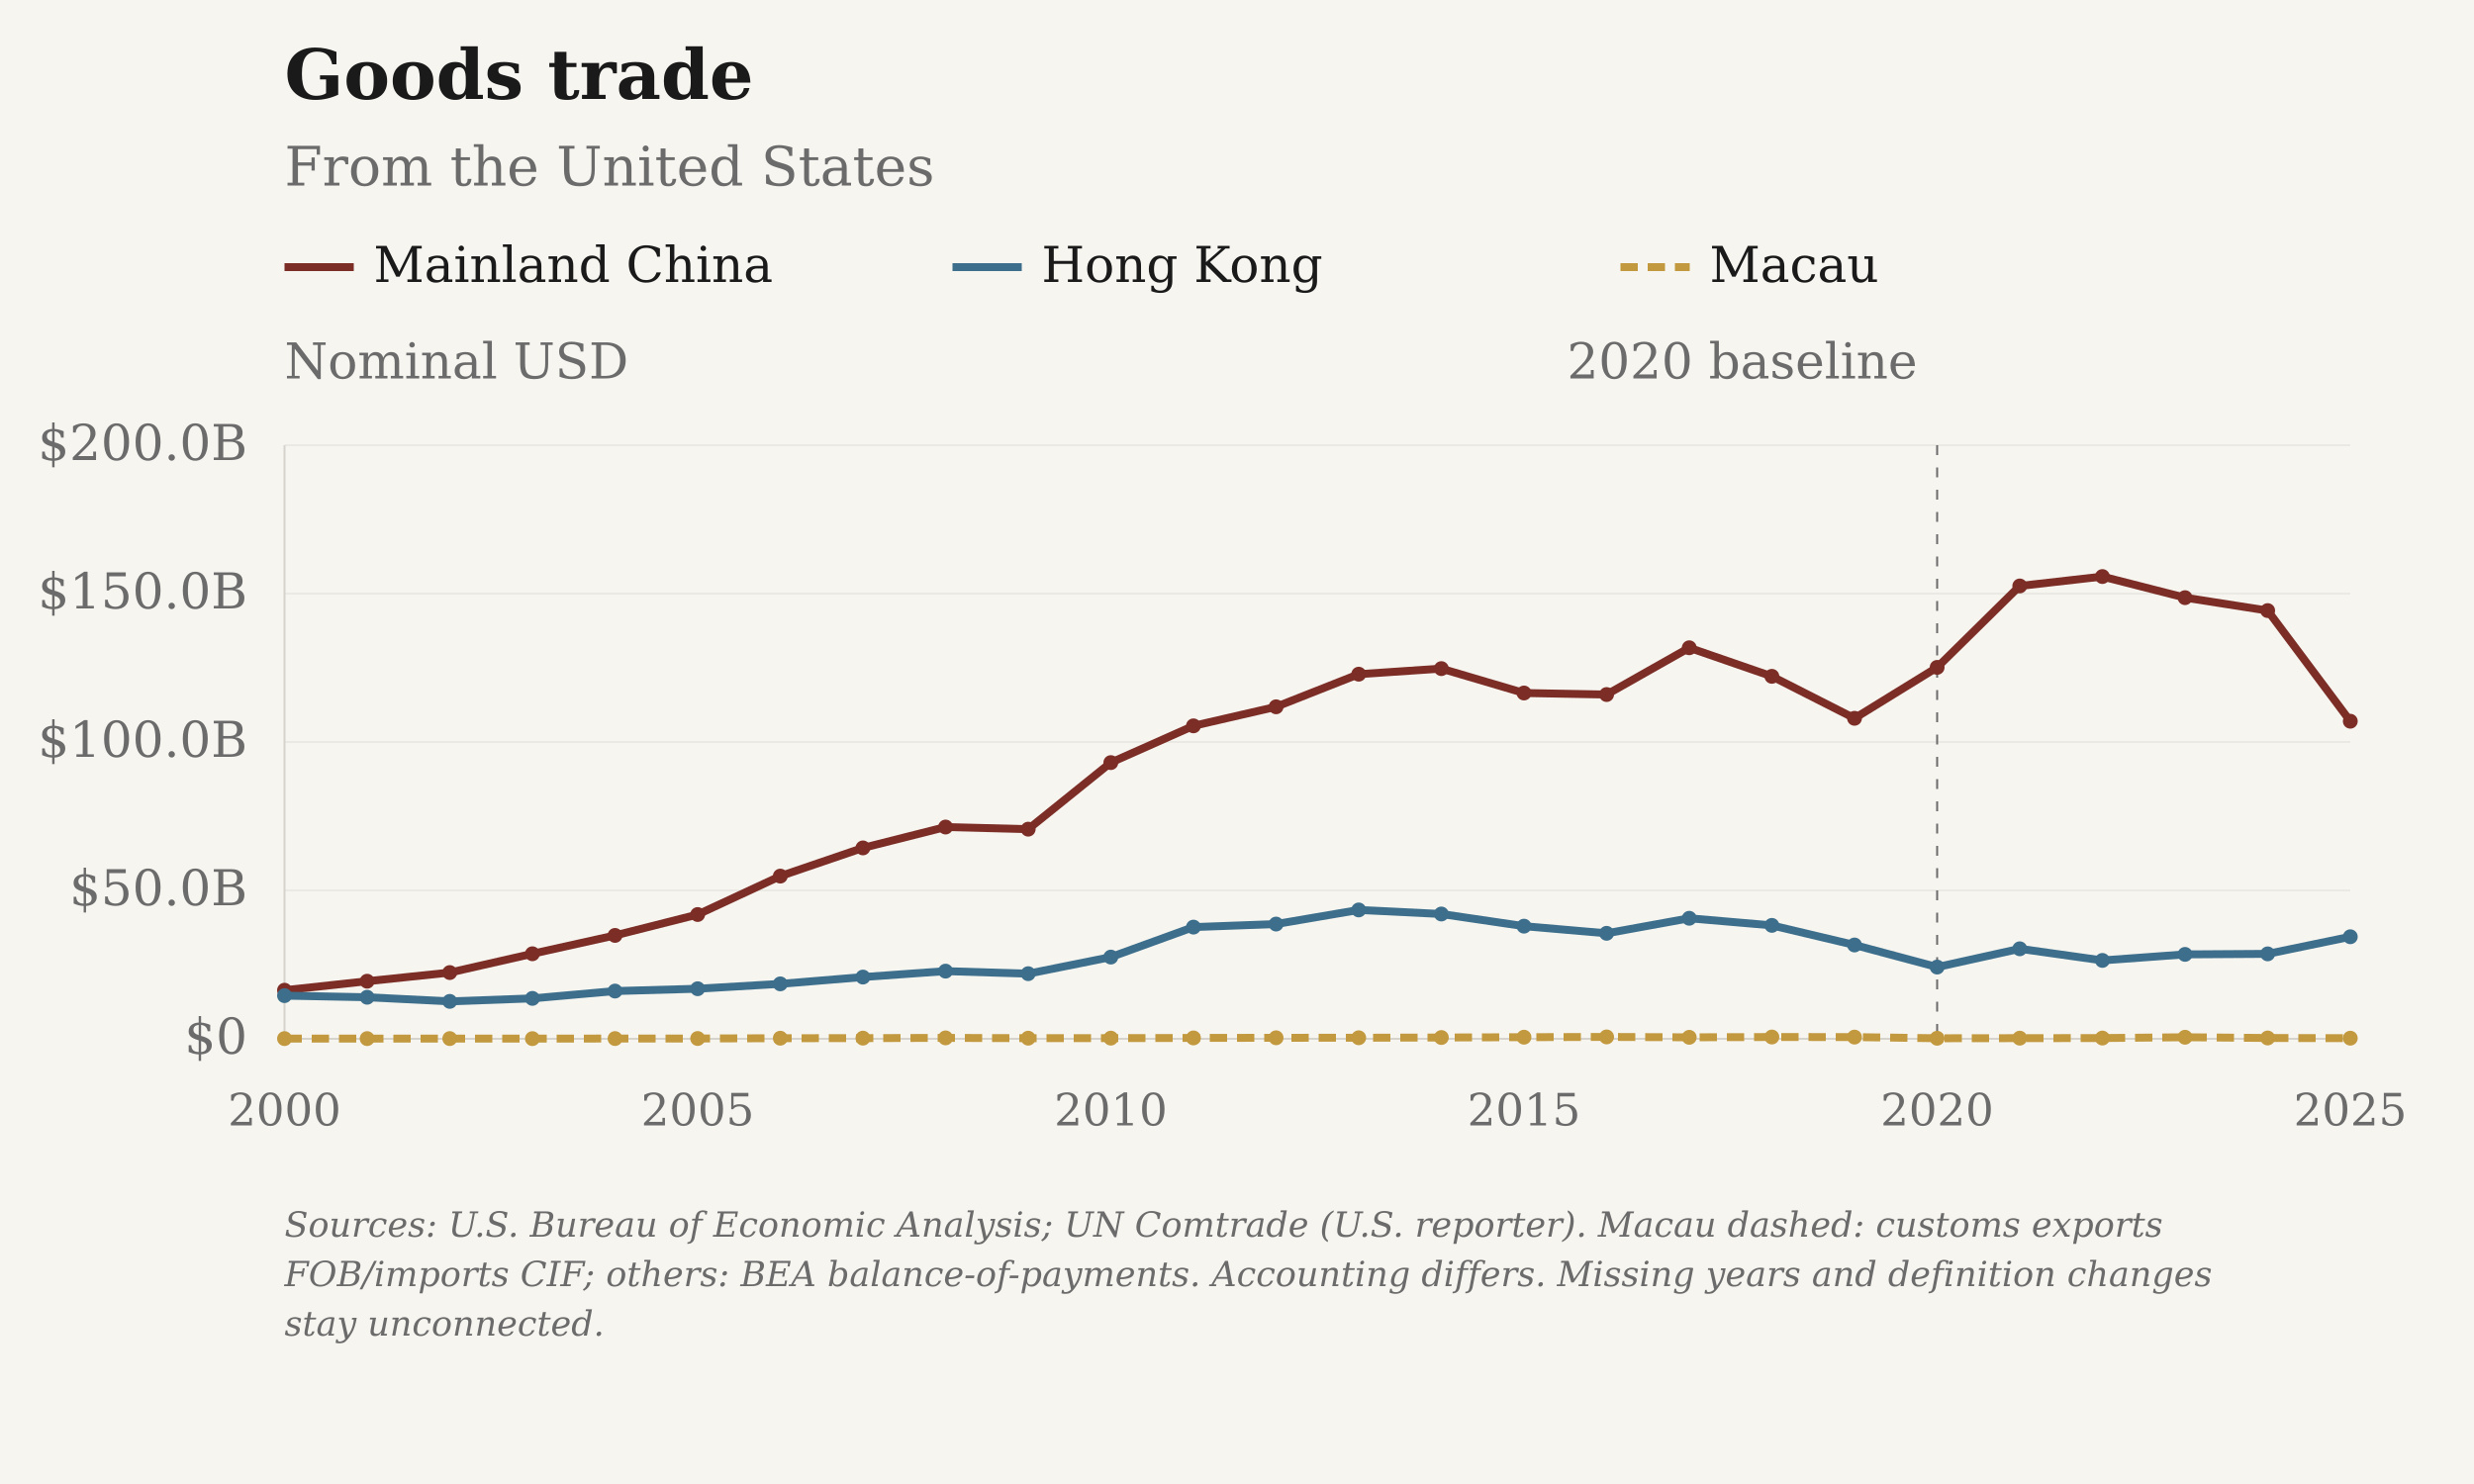
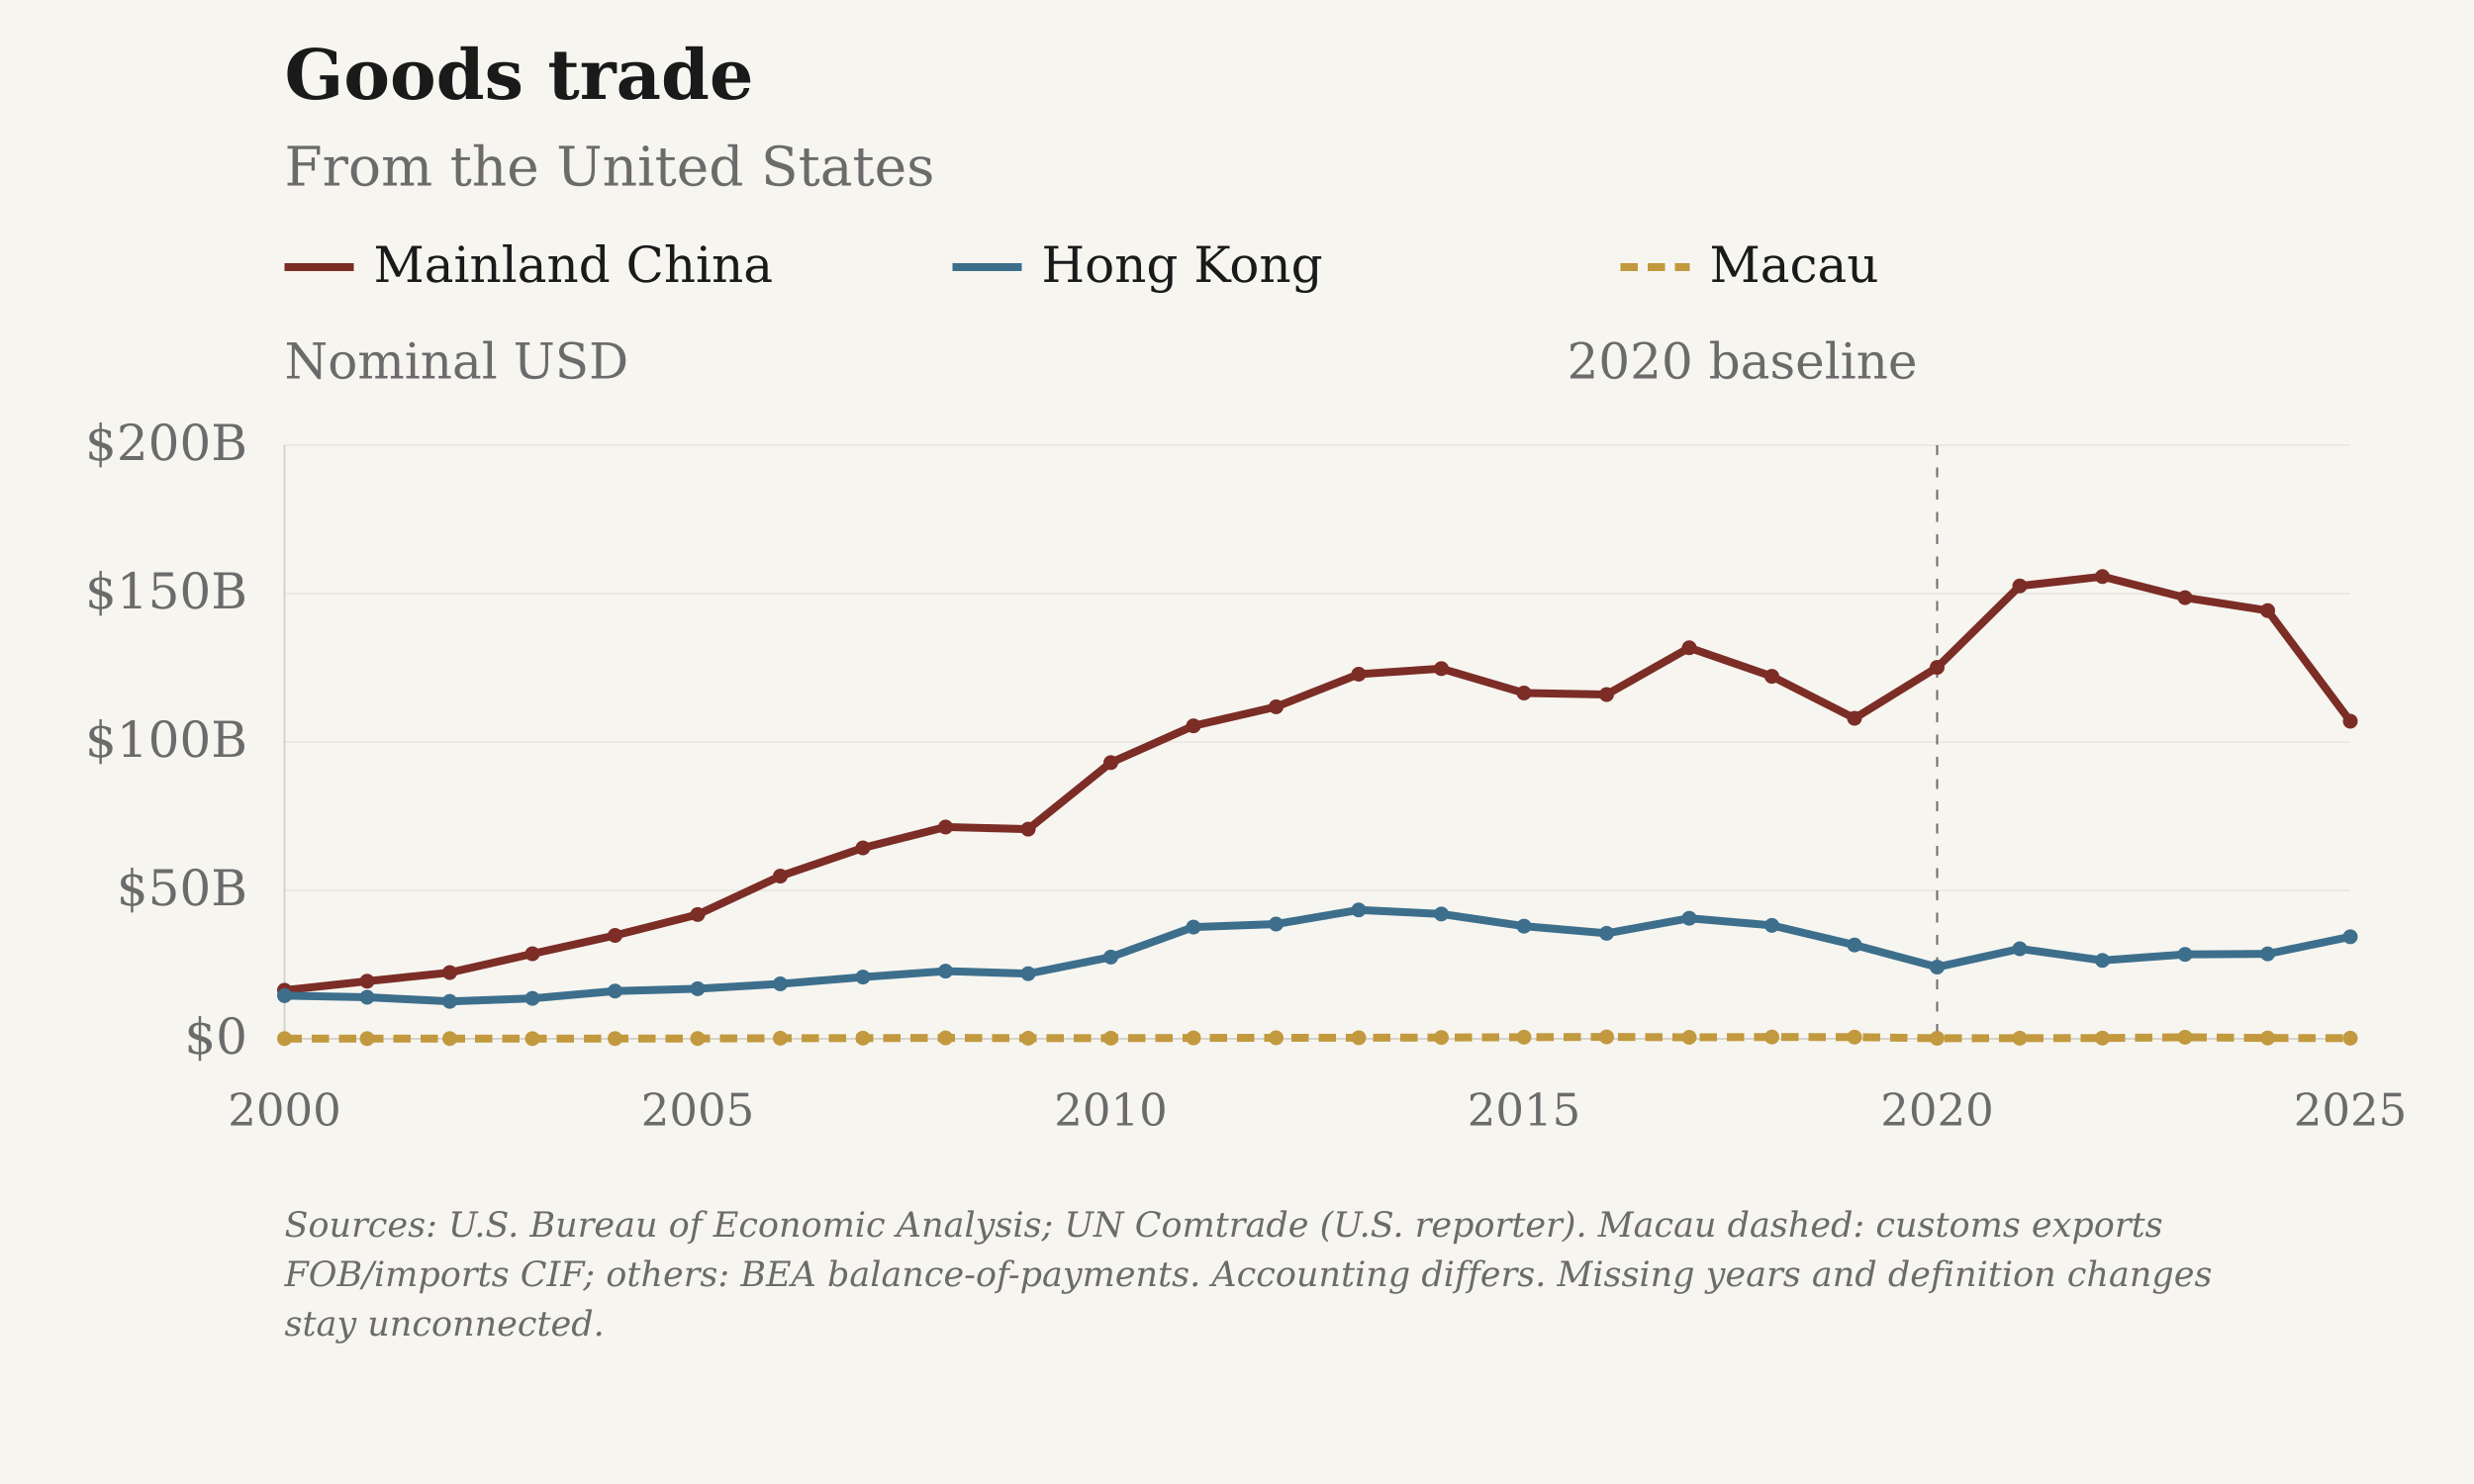
<svg xmlns="http://www.w3.org/2000/svg" viewBox="0 0 1000 600" role="img" aria-label="Goods trade: From the United States">
  <rect class="chart-background" width="1000" height="600" fill="#F7F5F0" />
  <g font-family="DejaVu Serif, Georgia, 'Times New Roman', serif" font-size="20" fill="#6B6B6B">
    <text x="115" y="40" font-size="28" font-weight="bold" fill="#1A1A1A">Goods trade</text>
    <text x="115" y="75" font-size="22">From the United States</text>
    <path class="legend-swatch" data-geography="CHN" d="M115 108h28" stroke="#7B2D26" stroke-width="3.2" />
    <text x="151" y="114" fill="#1A1A1A">Mainland China</text>
    <path class="legend-swatch" data-geography="HKG" d="M385 108h28" stroke="#3D6F8C" stroke-width="3.2" />
    <text x="421" y="114" fill="#1A1A1A">Hong Kong</text>
    <path class="legend-swatch" data-geography="MAC" d="M655 108h28" stroke="#C2993E" stroke-width="3.2" stroke-dasharray="7 4" />
    <text x="691" y="114" fill="#1A1A1A">Macau</text>
    <text class="axis-unit" x="115" y="153">Nominal USD</text>
    <path d="M115 420.00H950" stroke="#D6D3CC" stroke-opacity="0.6" stroke-width="0.5" />
    <text x="100" y="426.00" text-anchor="end">$0</text>
    <path d="M115 360.00H950" stroke="#D6D3CC" stroke-opacity="0.6" stroke-width="0.5" />
-     <text x="100" y="366.00" text-anchor="end">$50.0B</text>
+     <text x="100" y="366.00" text-anchor="end">$50B</text>
    <path d="M115 300.00H950" stroke="#D6D3CC" stroke-opacity="0.6" stroke-width="0.5" />
-     <text x="100" y="306.00" text-anchor="end">$100.0B</text>
+     <text x="100" y="306.00" text-anchor="end">$100B</text>
    <path d="M115 240.00H950" stroke="#D6D3CC" stroke-opacity="0.6" stroke-width="0.5" />
-     <text x="100" y="246.00" text-anchor="end">$150.0B</text>
+     <text x="100" y="246.00" text-anchor="end">$150B</text>
    <path d="M115 180.00H950" stroke="#D6D3CC" stroke-opacity="0.6" stroke-width="0.5" />
-     <text x="100" y="186.00" text-anchor="end">$200.0B</text>
+     <text x="100" y="186.00" text-anchor="end">$200B</text>
    <text x="115.00" y="455" font-size="18" text-anchor="middle">2000</text>
    <text x="282.00" y="455" font-size="18" text-anchor="middle">2005</text>
    <text x="449.00" y="455" font-size="18" text-anchor="middle">2010</text>
    <text x="616.00" y="455" font-size="18" text-anchor="middle">2015</text>
    <text x="783.00" y="455" font-size="18" text-anchor="middle">2020</text>
    <text x="950.00" y="455" font-size="18" text-anchor="middle">2025</text>
    <path d="M115 180V420H950" stroke="#D6D3CC" stroke-width="0.8" fill="none" />
    <path d="M783.00 180V420" stroke="#6B6B6B" stroke-width="0.8" stroke-dasharray="4 5" />
    <text x="775.00" y="153" text-anchor="end">2020 baseline</text>
    <path class="data-line" data-geography="CHN" data-series-id="bea:USA:CHN:goods" d="M115.00,400.36 L148.40,396.72 L181.80,393.22 L215.20,385.62 L248.60,378.20 L282.00,369.75 L315.40,354.22 L348.80,342.82 L382.20,334.38 L415.60,335.24 L449.00,308.33 L482.40,293.47 L515.80,285.77 L549.20,272.58 L582.60,270.33 L616.00,280.19 L649.40,280.81 L682.80,261.90 L716.20,273.45 L749.60,290.42 L783.00,269.83 L816.40,236.91 L849.80,233.11 L883.20,241.64 L916.60,246.87 L950.00,291.60" fill="none" stroke="#7B2D26" stroke-width="3.2" stroke-linejoin="round" />
-     <circle data-geography="CHN" data-period="2000" cx="115.00" cy="400.36" r="3" fill="#7B2D26" />
-     <circle data-geography="CHN" data-period="2001" cx="148.40" cy="396.72" r="3" fill="#7B2D26" />
-     <circle data-geography="CHN" data-period="2002" cx="181.80" cy="393.22" r="3" fill="#7B2D26" />
-     <circle data-geography="CHN" data-period="2003" cx="215.20" cy="385.62" r="3" fill="#7B2D26" />
-     <circle data-geography="CHN" data-period="2004" cx="248.60" cy="378.20" r="3" fill="#7B2D26" />
-     <circle data-geography="CHN" data-period="2005" cx="282.00" cy="369.75" r="3" fill="#7B2D26" />
-     <circle data-geography="CHN" data-period="2006" cx="315.40" cy="354.22" r="3" fill="#7B2D26" />
-     <circle data-geography="CHN" data-period="2007" cx="348.80" cy="342.82" r="3" fill="#7B2D26" />
-     <circle data-geography="CHN" data-period="2008" cx="382.20" cy="334.38" r="3" fill="#7B2D26" />
-     <circle data-geography="CHN" data-period="2009" cx="415.60" cy="335.24" r="3" fill="#7B2D26" />
-     <circle data-geography="CHN" data-period="2010" cx="449.00" cy="308.33" r="3" fill="#7B2D26" />
-     <circle data-geography="CHN" data-period="2011" cx="482.40" cy="293.47" r="3" fill="#7B2D26" />
-     <circle data-geography="CHN" data-period="2012" cx="515.80" cy="285.77" r="3" fill="#7B2D26" />
-     <circle data-geography="CHN" data-period="2013" cx="549.20" cy="272.58" r="3" fill="#7B2D26" />
-     <circle data-geography="CHN" data-period="2014" cx="582.60" cy="270.33" r="3" fill="#7B2D26" />
-     <circle data-geography="CHN" data-period="2015" cx="616.00" cy="280.19" r="3" fill="#7B2D26" />
-     <circle data-geography="CHN" data-period="2016" cx="649.40" cy="280.81" r="3" fill="#7B2D26" />
-     <circle data-geography="CHN" data-period="2017" cx="682.80" cy="261.90" r="3" fill="#7B2D26" />
-     <circle data-geography="CHN" data-period="2018" cx="716.20" cy="273.45" r="3" fill="#7B2D26" />
-     <circle data-geography="CHN" data-period="2019" cx="749.60" cy="290.42" r="3" fill="#7B2D26" />
-     <circle data-geography="CHN" data-period="2020" cx="783.00" cy="269.83" r="3" fill="#7B2D26" />
-     <circle data-geography="CHN" data-period="2021" cx="816.40" cy="236.91" r="3" fill="#7B2D26" />
-     <circle data-geography="CHN" data-period="2022" cx="849.80" cy="233.11" r="3" fill="#7B2D26" />
-     <circle data-geography="CHN" data-period="2023" cx="883.20" cy="241.64" r="3" fill="#7B2D26" />
-     <circle data-geography="CHN" data-period="2024" cx="916.60" cy="246.87" r="3" fill="#7B2D26" />
-     <circle data-geography="CHN" data-period="2025" cx="950.00" cy="291.60" r="3" fill="#7B2D26" />
+     <circle data-geography="CHN" data-series-id="bea:USA:CHN:goods" data-year="2000" data-value="16365000000" data-period="2000" data-status="observed" cx="115.00" cy="400.36" r="3" fill="#7B2D26" />
+     <circle data-geography="CHN" data-series-id="bea:USA:CHN:goods" data-year="2001" data-value="19396000000" data-period="2001" data-status="observed" cx="148.40" cy="396.72" r="3" fill="#7B2D26" />
+     <circle data-geography="CHN" data-series-id="bea:USA:CHN:goods" data-year="2002" data-value="22317000000" data-period="2002" data-status="observed" cx="181.80" cy="393.22" r="3" fill="#7B2D26" />
+     <circle data-geography="CHN" data-series-id="bea:USA:CHN:goods" data-year="2003" data-value="28646000000" data-period="2003" data-status="observed" cx="215.20" cy="385.62" r="3" fill="#7B2D26" />
+     <circle data-geography="CHN" data-series-id="bea:USA:CHN:goods" data-year="2004" data-value="34833000000" data-period="2004" data-status="observed" cx="248.60" cy="378.20" r="3" fill="#7B2D26" />
+     <circle data-geography="CHN" data-series-id="bea:USA:CHN:goods" data-year="2005" data-value="41874000000" data-period="2005" data-status="observed" cx="282.00" cy="369.75" r="3" fill="#7B2D26" />
+     <circle data-geography="CHN" data-series-id="bea:USA:CHN:goods" data-year="2006" data-value="54813000000" data-period="2006" data-status="observed" cx="315.40" cy="354.22" r="3" fill="#7B2D26" />
+     <circle data-geography="CHN" data-series-id="bea:USA:CHN:goods" data-year="2007" data-value="64313000000" data-period="2007" data-status="observed" cx="348.80" cy="342.82" r="3" fill="#7B2D26" />
+     <circle data-geography="CHN" data-series-id="bea:USA:CHN:goods" data-year="2008" data-value="71346000000" data-period="2008" data-status="observed" cx="382.20" cy="334.38" r="3" fill="#7B2D26" />
+     <circle data-geography="CHN" data-series-id="bea:USA:CHN:goods" data-year="2009" data-value="70636000000" data-period="2009" data-status="observed" cx="415.60" cy="335.24" r="3" fill="#7B2D26" />
+     <circle data-geography="CHN" data-series-id="bea:USA:CHN:goods" data-year="2010" data-value="93059000000" data-period="2010" data-status="observed" cx="449.00" cy="308.33" r="3" fill="#7B2D26" />
+     <circle data-geography="CHN" data-series-id="bea:USA:CHN:goods" data-year="2011" data-value="105445000000" data-period="2011" data-status="observed" cx="482.40" cy="293.47" r="3" fill="#7B2D26" />
+     <circle data-geography="CHN" data-series-id="bea:USA:CHN:goods" data-year="2012" data-value="111855000000" data-period="2012" data-status="observed" cx="515.80" cy="285.77" r="3" fill="#7B2D26" />
+     <circle data-geography="CHN" data-series-id="bea:USA:CHN:goods" data-year="2013" data-value="122852000000" data-period="2013" data-status="observed" cx="549.20" cy="272.58" r="3" fill="#7B2D26" />
+     <circle data-geography="CHN" data-series-id="bea:USA:CHN:goods" data-year="2014" data-value="124728000000" data-period="2014" data-status="observed" cx="582.60" cy="270.33" r="3" fill="#7B2D26" />
+     <circle data-geography="CHN" data-series-id="bea:USA:CHN:goods" data-year="2015" data-value="116505000000" data-period="2015" data-status="observed" cx="616.00" cy="280.19" r="3" fill="#7B2D26" />
+     <circle data-geography="CHN" data-series-id="bea:USA:CHN:goods" data-year="2016" data-value="115991000000" data-period="2016" data-status="observed" cx="649.40" cy="280.81" r="3" fill="#7B2D26" />
+     <circle data-geography="CHN" data-series-id="bea:USA:CHN:goods" data-year="2017" data-value="131746000000" data-period="2017" data-status="observed" cx="682.80" cy="261.90" r="3" fill="#7B2D26" />
+     <circle data-geography="CHN" data-series-id="bea:USA:CHN:goods" data-year="2018" data-value="122128000000" data-period="2018" data-status="observed" cx="716.20" cy="273.45" r="3" fill="#7B2D26" />
+     <circle data-geography="CHN" data-series-id="bea:USA:CHN:goods" data-year="2019" data-value="107980000000" data-period="2019" data-status="observed" cx="749.60" cy="290.42" r="3" fill="#7B2D26" />
+     <circle data-geography="CHN" data-series-id="bea:USA:CHN:goods" data-year="2020" data-value="125145000000" data-period="2020" data-status="observed" cx="783.00" cy="269.83" r="3" fill="#7B2D26" />
+     <circle data-geography="CHN" data-series-id="bea:USA:CHN:goods" data-year="2021" data-value="152572000000" data-period="2021" data-status="observed" cx="816.40" cy="236.91" r="3" fill="#7B2D26" />
+     <circle data-geography="CHN" data-series-id="bea:USA:CHN:goods" data-year="2022" data-value="155738000000" data-period="2022" data-status="observed" cx="849.80" cy="233.11" r="3" fill="#7B2D26" />
+     <circle data-geography="CHN" data-series-id="bea:USA:CHN:goods" data-year="2023" data-value="148631000000" data-period="2023" data-status="observed" cx="883.20" cy="241.64" r="3" fill="#7B2D26" />
+     <circle data-geography="CHN" data-series-id="bea:USA:CHN:goods" data-year="2024" data-value="144272000000" data-period="2024" data-status="observed" cx="916.60" cy="246.87" r="3" fill="#7B2D26" />
+     <circle data-geography="CHN" data-series-id="bea:USA:CHN:goods" data-year="2025" data-value="107002000000" data-period="2025" data-status="observed" cx="950.00" cy="291.60" r="3" fill="#7B2D26" />
    <path class="data-line" data-geography="HKG" data-series-id="bea:USA:HKG:goods" d="M115.00,402.55 L148.40,403.20 L181.80,404.87 L215.20,403.66 L248.60,400.70 L282.00,399.76 L315.40,397.79 L348.80,395.04 L382.20,392.64 L415.60,393.67 L449.00,386.96 L482.40,374.84 L515.80,373.61 L549.20,367.90 L582.60,369.54 L616.00,374.46 L649.40,377.35 L682.80,371.27 L716.20,374.14 L749.60,382.07 L783.00,391.00 L816.40,383.61 L849.80,388.31 L883.20,385.87 L916.60,385.66 L950.00,378.74" fill="none" stroke="#3D6F8C" stroke-width="3.2" stroke-linejoin="round" />
-     <circle data-geography="HKG" data-period="2000" cx="115.00" cy="402.55" r="3" fill="#3D6F8C" />
-     <circle data-geography="HKG" data-period="2001" cx="148.40" cy="403.20" r="3" fill="#3D6F8C" />
-     <circle data-geography="HKG" data-period="2002" cx="181.80" cy="404.87" r="3" fill="#3D6F8C" />
-     <circle data-geography="HKG" data-period="2003" cx="215.20" cy="403.66" r="3" fill="#3D6F8C" />
-     <circle data-geography="HKG" data-period="2004" cx="248.60" cy="400.70" r="3" fill="#3D6F8C" />
-     <circle data-geography="HKG" data-period="2005" cx="282.00" cy="399.76" r="3" fill="#3D6F8C" />
-     <circle data-geography="HKG" data-period="2006" cx="315.40" cy="397.79" r="3" fill="#3D6F8C" />
-     <circle data-geography="HKG" data-period="2007" cx="348.80" cy="395.04" r="3" fill="#3D6F8C" />
-     <circle data-geography="HKG" data-period="2008" cx="382.20" cy="392.64" r="3" fill="#3D6F8C" />
-     <circle data-geography="HKG" data-period="2009" cx="415.60" cy="393.67" r="3" fill="#3D6F8C" />
-     <circle data-geography="HKG" data-period="2010" cx="449.00" cy="386.96" r="3" fill="#3D6F8C" />
-     <circle data-geography="HKG" data-period="2011" cx="482.40" cy="374.84" r="3" fill="#3D6F8C" />
-     <circle data-geography="HKG" data-period="2012" cx="515.80" cy="373.61" r="3" fill="#3D6F8C" />
-     <circle data-geography="HKG" data-period="2013" cx="549.20" cy="367.90" r="3" fill="#3D6F8C" />
-     <circle data-geography="HKG" data-period="2014" cx="582.60" cy="369.54" r="3" fill="#3D6F8C" />
-     <circle data-geography="HKG" data-period="2015" cx="616.00" cy="374.46" r="3" fill="#3D6F8C" />
-     <circle data-geography="HKG" data-period="2016" cx="649.40" cy="377.35" r="3" fill="#3D6F8C" />
-     <circle data-geography="HKG" data-period="2017" cx="682.80" cy="371.27" r="3" fill="#3D6F8C" />
-     <circle data-geography="HKG" data-period="2018" cx="716.20" cy="374.14" r="3" fill="#3D6F8C" />
-     <circle data-geography="HKG" data-period="2019" cx="749.60" cy="382.07" r="3" fill="#3D6F8C" />
-     <circle data-geography="HKG" data-period="2020" cx="783.00" cy="391.00" r="3" fill="#3D6F8C" />
-     <circle data-geography="HKG" data-period="2021" cx="816.40" cy="383.61" r="3" fill="#3D6F8C" />
-     <circle data-geography="HKG" data-period="2022" cx="849.80" cy="388.31" r="3" fill="#3D6F8C" />
-     <circle data-geography="HKG" data-period="2023" cx="883.20" cy="385.87" r="3" fill="#3D6F8C" />
-     <circle data-geography="HKG" data-period="2024" cx="916.60" cy="385.66" r="3" fill="#3D6F8C" />
-     <circle data-geography="HKG" data-period="2025" cx="950.00" cy="378.74" r="3" fill="#3D6F8C" />
+     <circle data-geography="HKG" data-series-id="bea:USA:HKG:goods" data-year="2000" data-value="14544000000" data-period="2000" data-status="observed" cx="115.00" cy="402.55" r="3" fill="#3D6F8C" />
+     <circle data-geography="HKG" data-series-id="bea:USA:HKG:goods" data-year="2001" data-value="14004000000" data-period="2001" data-status="observed" cx="148.40" cy="403.20" r="3" fill="#3D6F8C" />
+     <circle data-geography="HKG" data-series-id="bea:USA:HKG:goods" data-year="2002" data-value="12607000000" data-period="2002" data-status="observed" cx="181.80" cy="404.87" r="3" fill="#3D6F8C" />
+     <circle data-geography="HKG" data-series-id="bea:USA:HKG:goods" data-year="2003" data-value="13616000000" data-period="2003" data-status="observed" cx="215.20" cy="403.66" r="3" fill="#3D6F8C" />
+     <circle data-geography="HKG" data-series-id="bea:USA:HKG:goods" data-year="2004" data-value="16084000000" data-period="2004" data-status="observed" cx="248.60" cy="400.70" r="3" fill="#3D6F8C" />
+     <circle data-geography="HKG" data-series-id="bea:USA:HKG:goods" data-year="2005" data-value="16866000000" data-period="2005" data-status="observed" cx="282.00" cy="399.76" r="3" fill="#3D6F8C" />
+     <circle data-geography="HKG" data-series-id="bea:USA:HKG:goods" data-year="2006" data-value="18505000000" data-period="2006" data-status="observed" cx="315.40" cy="397.79" r="3" fill="#3D6F8C" />
+     <circle data-geography="HKG" data-series-id="bea:USA:HKG:goods" data-year="2007" data-value="20797000000" data-period="2007" data-status="observed" cx="348.80" cy="395.04" r="3" fill="#3D6F8C" />
+     <circle data-geography="HKG" data-series-id="bea:USA:HKG:goods" data-year="2008" data-value="22802000000" data-period="2008" data-status="observed" cx="382.20" cy="392.64" r="3" fill="#3D6F8C" />
+     <circle data-geography="HKG" data-series-id="bea:USA:HKG:goods" data-year="2009" data-value="21945000000" data-period="2009" data-status="observed" cx="415.60" cy="393.67" r="3" fill="#3D6F8C" />
+     <circle data-geography="HKG" data-series-id="bea:USA:HKG:goods" data-year="2010" data-value="27531000000" data-period="2010" data-status="observed" cx="449.00" cy="386.96" r="3" fill="#3D6F8C" />
+     <circle data-geography="HKG" data-series-id="bea:USA:HKG:goods" data-year="2011" data-value="37637000000" data-period="2011" data-status="observed" cx="482.40" cy="374.84" r="3" fill="#3D6F8C" />
+     <circle data-geography="HKG" data-series-id="bea:USA:HKG:goods" data-year="2012" data-value="38661000000" data-period="2012" data-status="observed" cx="515.80" cy="373.61" r="3" fill="#3D6F8C" />
+     <circle data-geography="HKG" data-series-id="bea:USA:HKG:goods" data-year="2013" data-value="43414000000" data-period="2013" data-status="observed" cx="549.20" cy="367.90" r="3" fill="#3D6F8C" />
+     <circle data-geography="HKG" data-series-id="bea:USA:HKG:goods" data-year="2014" data-value="42052000000" data-period="2014" data-status="observed" cx="582.60" cy="369.54" r="3" fill="#3D6F8C" />
+     <circle data-geography="HKG" data-series-id="bea:USA:HKG:goods" data-year="2015" data-value="37954000000" data-period="2015" data-status="observed" cx="616.00" cy="374.46" r="3" fill="#3D6F8C" />
+     <circle data-geography="HKG" data-series-id="bea:USA:HKG:goods" data-year="2016" data-value="35545000000" data-period="2016" data-status="observed" cx="649.40" cy="377.35" r="3" fill="#3D6F8C" />
+     <circle data-geography="HKG" data-series-id="bea:USA:HKG:goods" data-year="2017" data-value="40610000000" data-period="2017" data-status="observed" cx="682.80" cy="371.27" r="3" fill="#3D6F8C" />
+     <circle data-geography="HKG" data-series-id="bea:USA:HKG:goods" data-year="2018" data-value="38213000000" data-period="2018" data-status="observed" cx="716.20" cy="374.14" r="3" fill="#3D6F8C" />
+     <circle data-geography="HKG" data-series-id="bea:USA:HKG:goods" data-year="2019" data-value="31605000000" data-period="2019" data-status="observed" cx="749.60" cy="382.07" r="3" fill="#3D6F8C" />
+     <circle data-geography="HKG" data-series-id="bea:USA:HKG:goods" data-year="2020" data-value="24170000000" data-period="2020" data-status="observed" cx="783.00" cy="391.00" r="3" fill="#3D6F8C" />
+     <circle data-geography="HKG" data-series-id="bea:USA:HKG:goods" data-year="2021" data-value="30327000000" data-period="2021" data-status="observed" cx="816.40" cy="383.61" r="3" fill="#3D6F8C" />
+     <circle data-geography="HKG" data-series-id="bea:USA:HKG:goods" data-year="2022" data-value="26407000000" data-period="2022" data-status="observed" cx="849.80" cy="388.31" r="3" fill="#3D6F8C" />
+     <circle data-geography="HKG" data-series-id="bea:USA:HKG:goods" data-year="2023" data-value="28442000000" data-period="2023" data-status="observed" cx="883.20" cy="385.87" r="3" fill="#3D6F8C" />
+     <circle data-geography="HKG" data-series-id="bea:USA:HKG:goods" data-year="2024" data-value="28620000000" data-period="2024" data-status="observed" cx="916.60" cy="385.66" r="3" fill="#3D6F8C" />
+     <circle data-geography="HKG" data-series-id="bea:USA:HKG:goods" data-year="2025" data-value="34384000000" data-period="2025" data-status="observed" cx="950.00" cy="378.74" r="3" fill="#3D6F8C" />
    <path class="data-line" data-geography="MAC" data-series-id="comtrade:USA:MAC:goods" d="M115.00,419.92 L148.40,419.92 L181.80,419.91 L215.20,419.93 L248.60,419.90 L282.00,419.88 L315.40,419.76 L348.80,419.73 L382.20,419.63 L415.60,419.75 L449.00,419.73 L482.40,419.65 L515.80,419.59 L549.20,419.58 L582.60,419.48 L616.00,419.35 L649.40,419.24 L682.80,419.40 L716.20,419.28 L749.60,419.31 L783.00,419.78 L816.40,419.74 L849.80,419.70 L883.20,419.37 L916.60,419.67 L950.00,419.75" fill="none" stroke="#C2993E" stroke-width="3.2" stroke-linejoin="round" stroke-dasharray="7 4" />
-     <circle data-geography="MAC" data-period="2000" cx="115.00" cy="419.92" r="3" fill="#C2993E" />
-     <circle data-geography="MAC" data-period="2001" cx="148.40" cy="419.92" r="3" fill="#C2993E" />
-     <circle data-geography="MAC" data-period="2002" cx="181.80" cy="419.91" r="3" fill="#C2993E" />
-     <circle data-geography="MAC" data-period="2003" cx="215.20" cy="419.93" r="3" fill="#C2993E" />
-     <circle data-geography="MAC" data-period="2004" cx="248.60" cy="419.90" r="3" fill="#C2993E" />
-     <circle data-geography="MAC" data-period="2005" cx="282.00" cy="419.88" r="3" fill="#C2993E" />
-     <circle data-geography="MAC" data-period="2006" cx="315.40" cy="419.76" r="3" fill="#C2993E" />
-     <circle data-geography="MAC" data-period="2007" cx="348.80" cy="419.73" r="3" fill="#C2993E" />
-     <circle data-geography="MAC" data-period="2008" cx="382.20" cy="419.63" r="3" fill="#C2993E" />
-     <circle data-geography="MAC" data-period="2009" cx="415.60" cy="419.75" r="3" fill="#C2993E" />
-     <circle data-geography="MAC" data-period="2010" cx="449.00" cy="419.73" r="3" fill="#C2993E" />
-     <circle data-geography="MAC" data-period="2011" cx="482.40" cy="419.65" r="3" fill="#C2993E" />
-     <circle data-geography="MAC" data-period="2012" cx="515.80" cy="419.59" r="3" fill="#C2993E" />
-     <circle data-geography="MAC" data-period="2013" cx="549.20" cy="419.58" r="3" fill="#C2993E" />
-     <circle data-geography="MAC" data-period="2014" cx="582.60" cy="419.48" r="3" fill="#C2993E" />
-     <circle data-geography="MAC" data-period="2015" cx="616.00" cy="419.35" r="3" fill="#C2993E" />
-     <circle data-geography="MAC" data-period="2016" cx="649.40" cy="419.24" r="3" fill="#C2993E" />
-     <circle data-geography="MAC" data-period="2017" cx="682.80" cy="419.40" r="3" fill="#C2993E" />
-     <circle data-geography="MAC" data-period="2018" cx="716.20" cy="419.28" r="3" fill="#C2993E" />
-     <circle data-geography="MAC" data-period="2019" cx="749.60" cy="419.31" r="3" fill="#C2993E" />
-     <circle data-geography="MAC" data-period="2020" cx="783.00" cy="419.78" r="3" fill="#C2993E" />
-     <circle data-geography="MAC" data-period="2021" cx="816.40" cy="419.74" r="3" fill="#C2993E" />
-     <circle data-geography="MAC" data-period="2022" cx="849.80" cy="419.70" r="3" fill="#C2993E" />
-     <circle data-geography="MAC" data-period="2023" cx="883.20" cy="419.37" r="3" fill="#C2993E" />
-     <circle data-geography="MAC" data-period="2024" cx="916.60" cy="419.67" r="3" fill="#C2993E" />
-     <circle data-geography="MAC" data-period="2025" cx="950.00" cy="419.75" r="3" fill="#C2993E" />
+     <circle data-geography="MAC" data-series-id="comtrade:USA:MAC:goods" data-year="2000" data-value="70541060.0" data-period="2000" data-status="observed" cx="115.00" cy="419.92" r="3" fill="#C2993E" />
+     <circle data-geography="MAC" data-series-id="comtrade:USA:MAC:goods" data-year="2001" data-value="70135563.0" data-period="2001" data-status="observed" cx="148.40" cy="419.92" r="3" fill="#C2993E" />
+     <circle data-geography="MAC" data-series-id="comtrade:USA:MAC:goods" data-year="2002" data-value="78939432.0" data-period="2002" data-status="observed" cx="181.80" cy="419.91" r="3" fill="#C2993E" />
+     <circle data-geography="MAC" data-series-id="comtrade:USA:MAC:goods" data-year="2003" data-value="54535247.0" data-period="2003" data-status="observed" cx="215.20" cy="419.93" r="3" fill="#C2993E" />
+     <circle data-geography="MAC" data-series-id="comtrade:USA:MAC:goods" data-year="2004" data-value="85513585.0" data-period="2004" data-status="observed" cx="248.60" cy="419.90" r="3" fill="#C2993E" />
+     <circle data-geography="MAC" data-series-id="comtrade:USA:MAC:goods" data-year="2005" data-value="101575899.0" data-period="2005" data-status="observed" cx="282.00" cy="419.88" r="3" fill="#C2993E" />
+     <circle data-geography="MAC" data-series-id="comtrade:USA:MAC:goods" data-year="2006" data-value="200225783.0" data-period="2006" data-status="observed" cx="315.40" cy="419.76" r="3" fill="#C2993E" />
+     <circle data-geography="MAC" data-series-id="comtrade:USA:MAC:goods" data-year="2007" data-value="226447445.0" data-period="2007" data-status="observed" cx="348.80" cy="419.73" r="3" fill="#C2993E" />
+     <circle data-geography="MAC" data-series-id="comtrade:USA:MAC:goods" data-year="2008" data-value="306742843.0" data-period="2008" data-status="observed" cx="382.20" cy="419.63" r="3" fill="#C2993E" />
+     <circle data-geography="MAC" data-series-id="comtrade:USA:MAC:goods" data-year="2009" data-value="209188542.0" data-period="2009" data-status="observed" cx="415.60" cy="419.75" r="3" fill="#C2993E" />
+     <circle data-geography="MAC" data-series-id="comtrade:USA:MAC:goods" data-year="2010" data-value="225189155.0" data-period="2010" data-status="observed" cx="449.00" cy="419.73" r="3" fill="#C2993E" />
+     <circle data-geography="MAC" data-series-id="comtrade:USA:MAC:goods" data-year="2011" data-value="291499829.0" data-period="2011" data-status="observed" cx="482.40" cy="419.65" r="3" fill="#C2993E" />
+     <circle data-geography="MAC" data-series-id="comtrade:USA:MAC:goods" data-year="2012" data-value="345460636.0" data-period="2012" data-status="observed" cx="515.80" cy="419.59" r="3" fill="#C2993E" />
+     <circle data-geography="MAC" data-series-id="comtrade:USA:MAC:goods" data-year="2013" data-value="351203334.0" data-period="2013" data-status="observed" cx="549.20" cy="419.58" r="3" fill="#C2993E" />
+     <circle data-geography="MAC" data-series-id="comtrade:USA:MAC:goods" data-year="2014" data-value="433270582.0" data-period="2014" data-status="observed" cx="582.60" cy="419.48" r="3" fill="#C2993E" />
+     <circle data-geography="MAC" data-series-id="comtrade:USA:MAC:goods" data-year="2015" data-value="542354584.0" data-period="2015" data-status="observed" cx="616.00" cy="419.35" r="3" fill="#C2993E" />
+     <circle data-geography="MAC" data-series-id="comtrade:USA:MAC:goods" data-year="2016" data-value="632019604.0" data-period="2016" data-status="observed" cx="649.40" cy="419.24" r="3" fill="#C2993E" />
+     <circle data-geography="MAC" data-series-id="comtrade:USA:MAC:goods" data-year="2017" data-value="502134916.0" data-period="2017" data-status="observed" cx="682.80" cy="419.40" r="3" fill="#C2993E" />
+     <circle data-geography="MAC" data-series-id="comtrade:USA:MAC:goods" data-year="2018" data-value="601781814.0" data-period="2018" data-status="observed" cx="716.20" cy="419.28" r="3" fill="#C2993E" />
+     <circle data-geography="MAC" data-series-id="comtrade:USA:MAC:goods" data-year="2019" data-value="572248439.0" data-period="2019" data-status="observed" cx="749.60" cy="419.31" r="3" fill="#C2993E" />
+     <circle data-geography="MAC" data-series-id="comtrade:USA:MAC:goods" data-year="2020" data-value="183004729.0" data-period="2020" data-status="observed" cx="783.00" cy="419.78" r="3" fill="#C2993E" />
+     <circle data-geography="MAC" data-series-id="comtrade:USA:MAC:goods" data-year="2021" data-value="219445314.0" data-period="2021" data-status="observed" cx="816.40" cy="419.74" r="3" fill="#C2993E" />
+     <circle data-geography="MAC" data-series-id="comtrade:USA:MAC:goods" data-year="2022" data-value="249607355.0" data-period="2022" data-status="observed" cx="849.80" cy="419.70" r="3" fill="#C2993E" />
+     <circle data-geography="MAC" data-series-id="comtrade:USA:MAC:goods" data-year="2023" data-value="526059474.0" data-period="2023" data-status="observed" cx="883.20" cy="419.37" r="3" fill="#C2993E" />
+     <circle data-geography="MAC" data-series-id="comtrade:USA:MAC:goods" data-year="2024" data-value="274969709.0" data-period="2024" data-status="observed" cx="916.60" cy="419.67" r="3" fill="#C2993E" />
+     <circle data-geography="MAC" data-series-id="comtrade:USA:MAC:goods" data-year="2025" data-value="208276500.0" data-period="2025" data-status="observed" cx="950.00" cy="419.75" r="3" fill="#C2993E" />
    <text class="figure-source" x="115" y="500" font-size="14" font-style="italic">Sources: U.S. Bureau of Economic Analysis; UN Comtrade (U.S. reporter). Macau dashed: customs exports</text>
    <text class="figure-source" x="115" y="520" font-size="14" font-style="italic">FOB/imports CIF; others: BEA balance-of-payments. Accounting differs. Missing years and definition changes</text>
    <text class="figure-source" x="115" y="540" font-size="14" font-style="italic">stay unconnected.</text>
  </g>
</svg>
